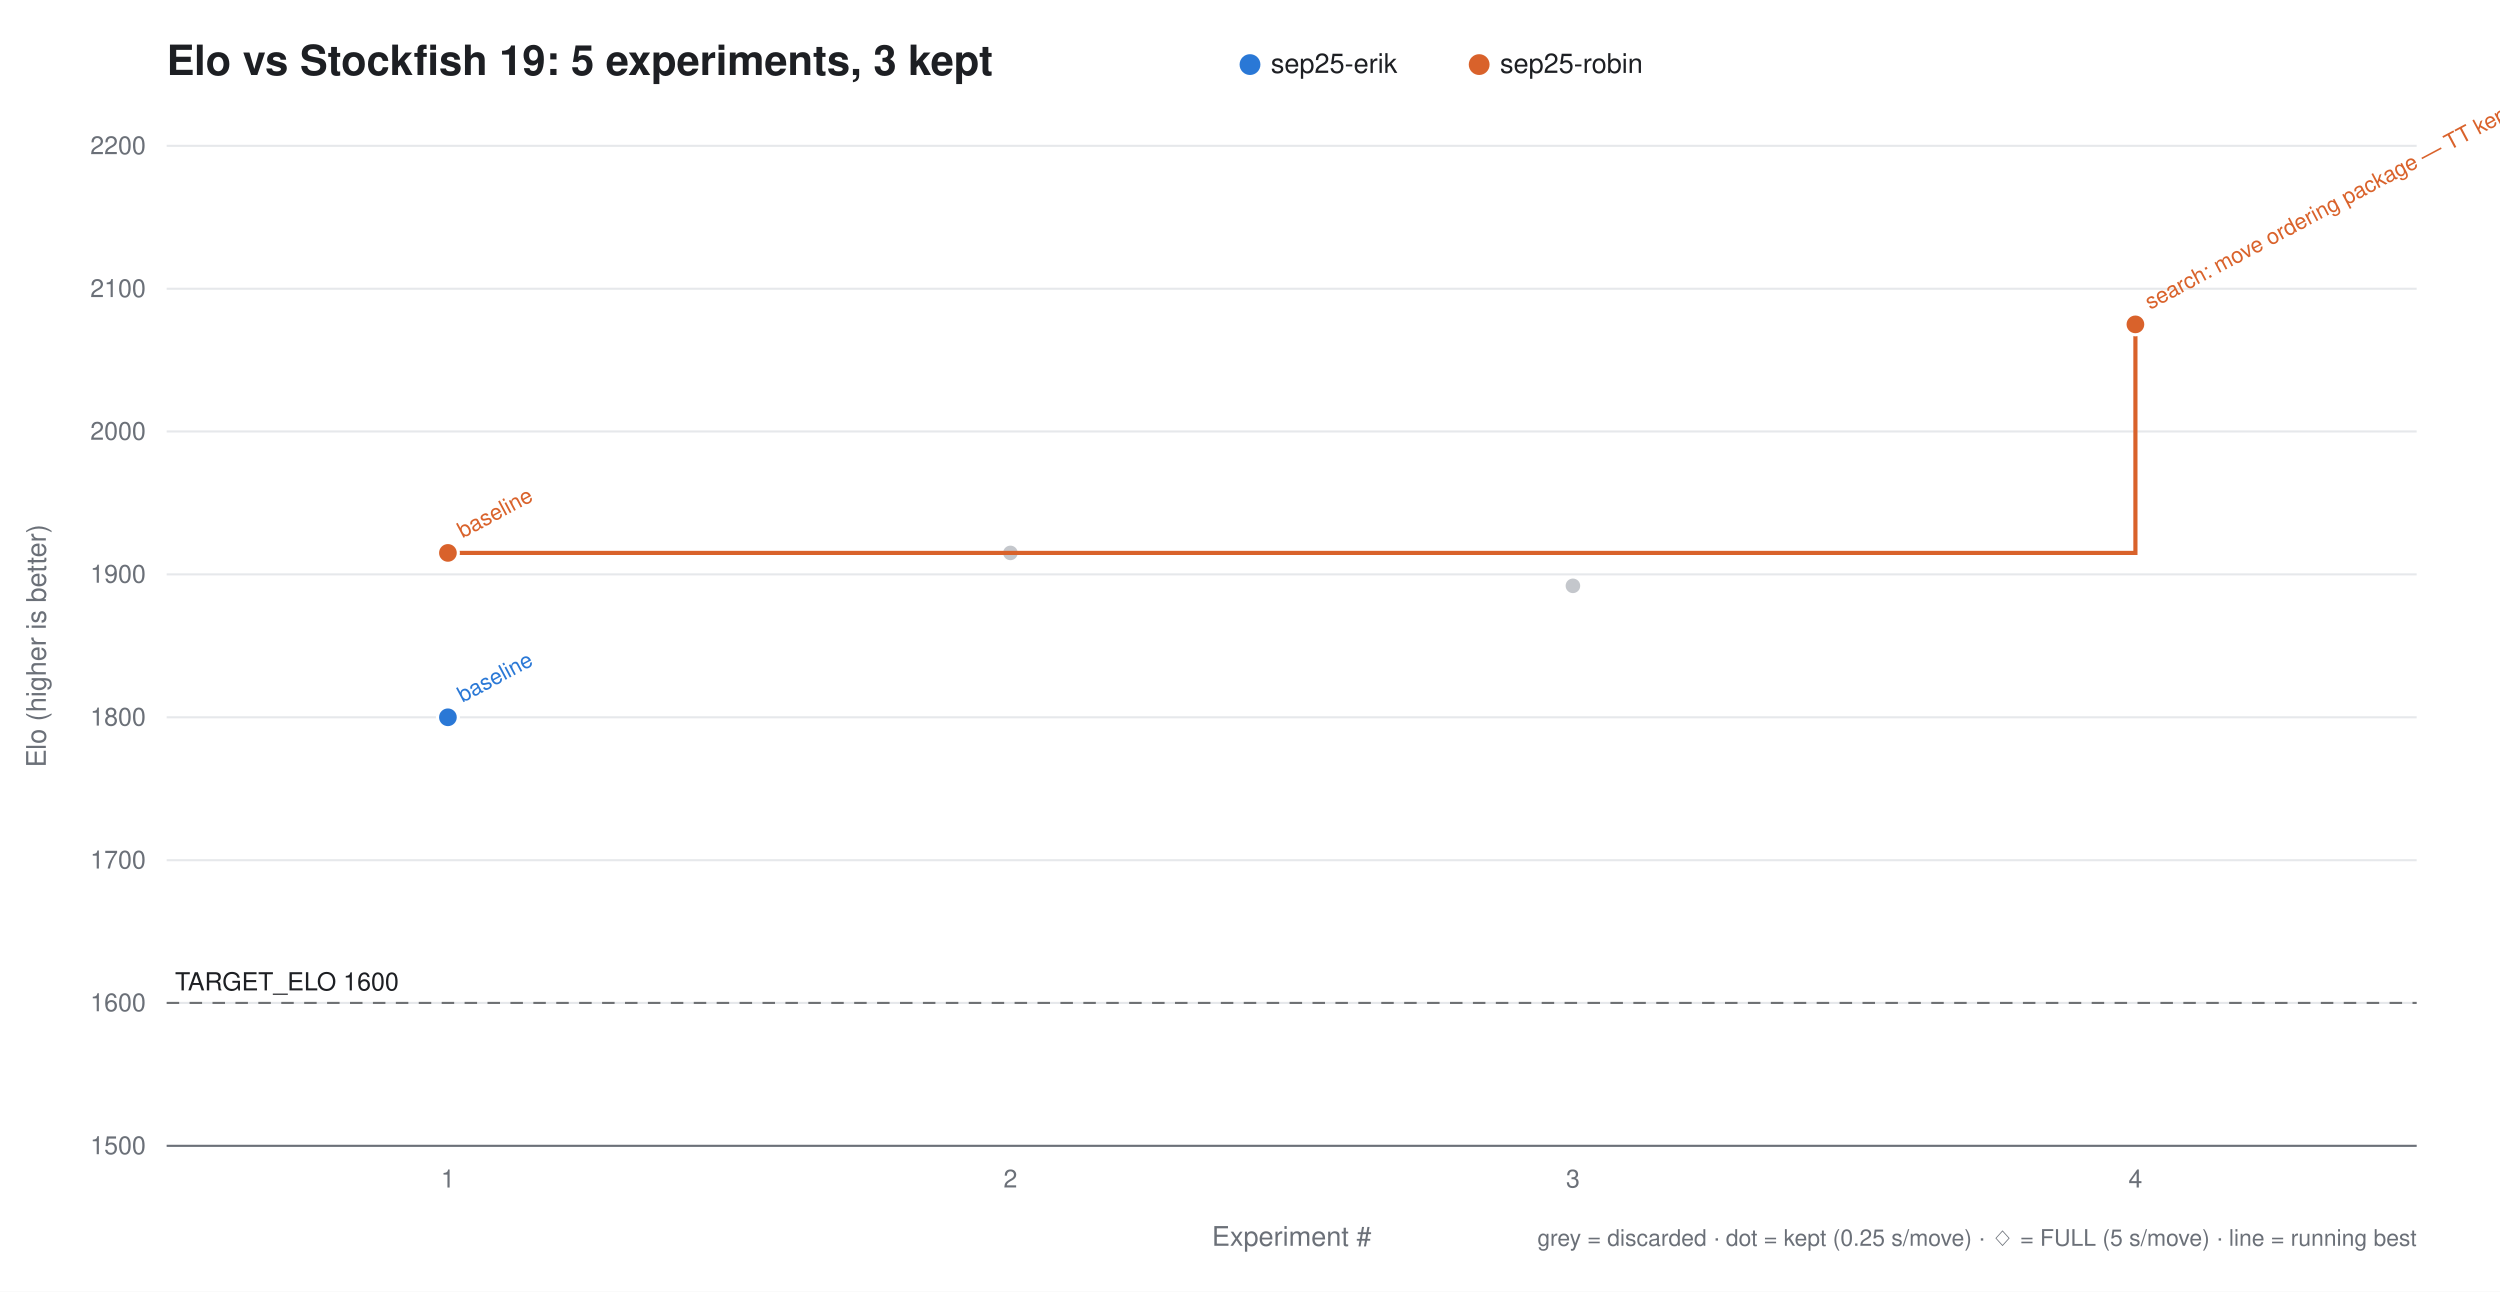
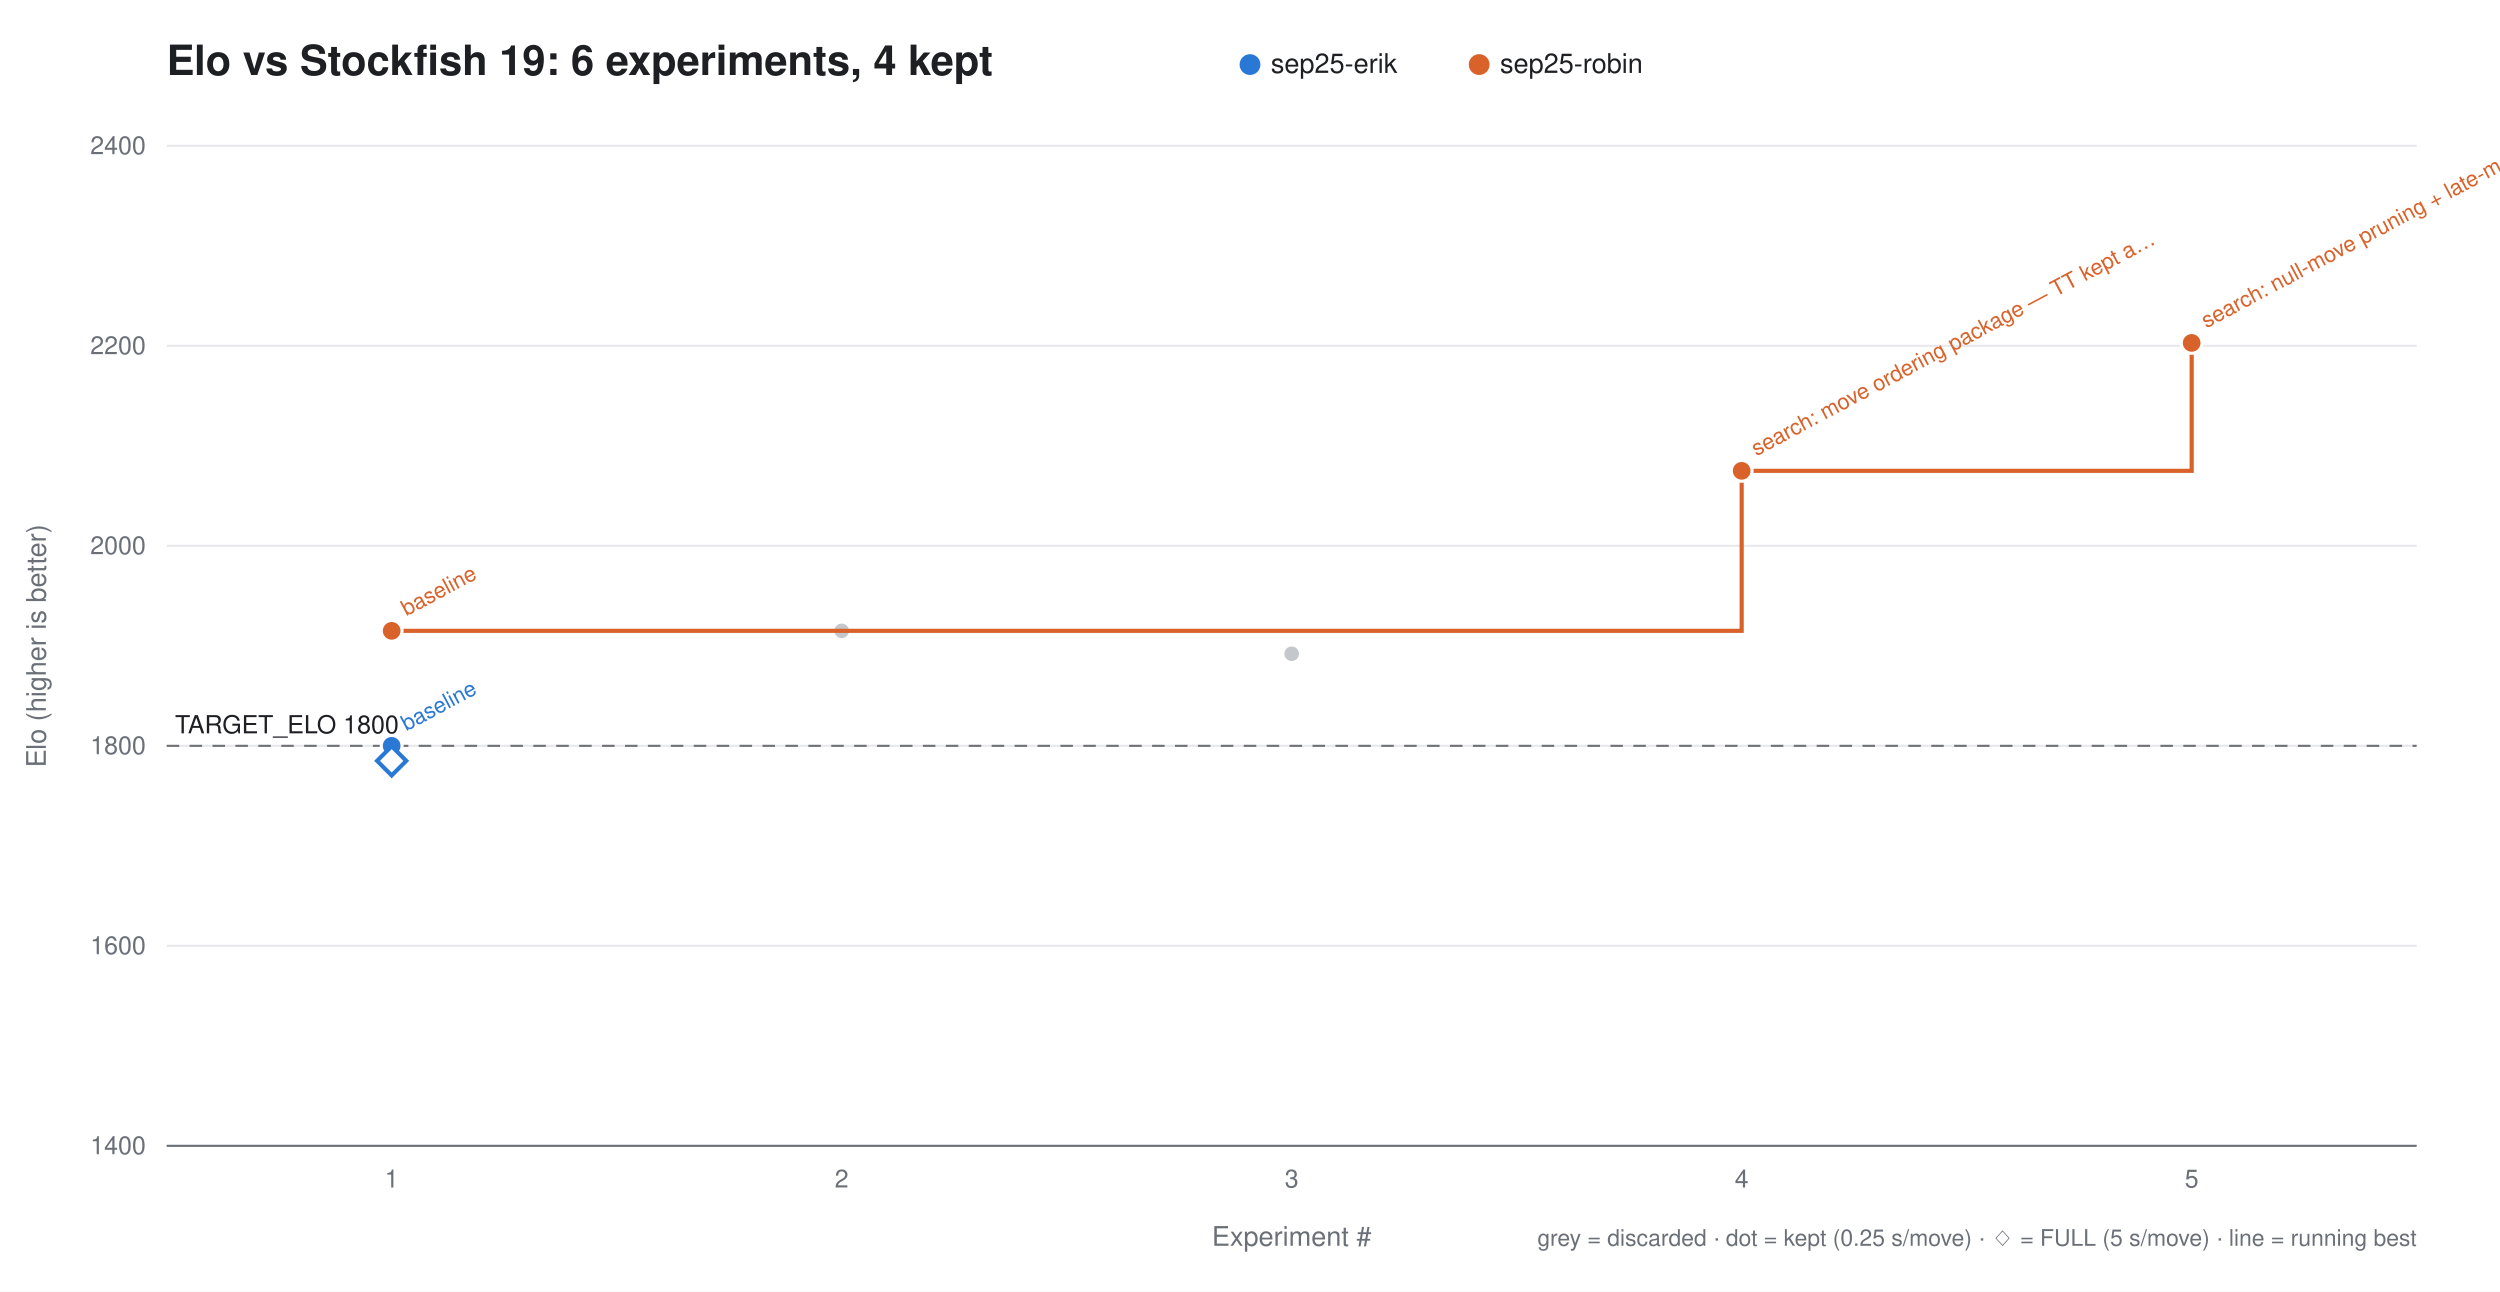
<svg xmlns="http://www.w3.org/2000/svg" width="1200" height="620" viewBox="0 0 1200 620" font-family="-apple-system,Segoe UI,Helvetica,Arial,sans-serif">
  <rect width="1200" height="620" fill="#ffffff" />
-   <text x="80" y="36" font-size="20" font-weight="600" fill="#1d1f23">Elo vs Stockfish 19: 5 experiments, 3 kept</text>
+   <text x="80" y="36" font-size="20" font-weight="600" fill="#1d1f23">Elo vs Stockfish 19: 6 experiments, 4 kept</text>
  <line x1="80" x2="1160" y1="550.0" y2="550.0" stroke="#e6e8eb" />
-   <text x="70" y="554.0" font-size="12" text-anchor="end" fill="#6b7078">1500</text>
-   <line x1="80" x2="1160" y1="481.4" y2="481.4" stroke="#e6e8eb" />
-   <text x="70" y="485.4" font-size="12" text-anchor="end" fill="#6b7078">1600</text>
-   <line x1="80" x2="1160" y1="412.9" y2="412.9" stroke="#e6e8eb" />
-   <text x="70" y="416.9" font-size="12" text-anchor="end" fill="#6b7078">1700</text>
-   <line x1="80" x2="1160" y1="344.3" y2="344.3" stroke="#e6e8eb" />
-   <text x="70" y="348.3" font-size="12" text-anchor="end" fill="#6b7078">1800</text>
-   <line x1="80" x2="1160" y1="275.7" y2="275.7" stroke="#e6e8eb" />
-   <text x="70" y="279.7" font-size="12" text-anchor="end" fill="#6b7078">1900</text>
-   <line x1="80" x2="1160" y1="207.1" y2="207.1" stroke="#e6e8eb" />
-   <text x="70" y="211.1" font-size="12" text-anchor="end" fill="#6b7078">2000</text>
-   <line x1="80" x2="1160" y1="138.6" y2="138.6" stroke="#e6e8eb" />
-   <text x="70" y="142.6" font-size="12" text-anchor="end" fill="#6b7078">2100</text>
+   <text x="70" y="554.0" font-size="12" text-anchor="end" fill="#6b7078">1400</text>
+   <line x1="80" x2="1160" y1="454.0" y2="454.0" stroke="#e6e8eb" />
+   <text x="70" y="458.0" font-size="12" text-anchor="end" fill="#6b7078">1600</text>
+   <line x1="80" x2="1160" y1="358.0" y2="358.0" stroke="#e6e8eb" />
+   <text x="70" y="362.0" font-size="12" text-anchor="end" fill="#6b7078">1800</text>
+   <line x1="80" x2="1160" y1="262.0" y2="262.0" stroke="#e6e8eb" />
+   <text x="70" y="266.0" font-size="12" text-anchor="end" fill="#6b7078">2000</text>
+   <line x1="80" x2="1160" y1="166.0" y2="166.0" stroke="#e6e8eb" />
+   <text x="70" y="170.0" font-size="12" text-anchor="end" fill="#6b7078">2200</text>
  <line x1="80" x2="1160" y1="70.0" y2="70.0" stroke="#e6e8eb" />
-   <text x="70" y="74.0" font-size="12" text-anchor="end" fill="#6b7078">2200</text>
-   <text x="215.0" y="570" font-size="12" text-anchor="middle" fill="#6b7078">1</text>
-   <text x="485.0" y="570" font-size="12" text-anchor="middle" fill="#6b7078">2</text>
-   <text x="755.0" y="570" font-size="12" text-anchor="middle" fill="#6b7078">3</text>
-   <text x="1025.0" y="570" font-size="12" text-anchor="middle" fill="#6b7078">4</text>
+   <text x="70" y="74.0" font-size="12" text-anchor="end" fill="#6b7078">2400</text>
+   <text x="188.0" y="570" font-size="12" text-anchor="middle" fill="#6b7078">1</text>
+   <text x="404.0" y="570" font-size="12" text-anchor="middle" fill="#6b7078">2</text>
+   <text x="620.0" y="570" font-size="12" text-anchor="middle" fill="#6b7078">3</text>
+   <text x="836.0" y="570" font-size="12" text-anchor="middle" fill="#6b7078">4</text>
+   <text x="1052.0" y="570" font-size="12" text-anchor="middle" fill="#6b7078">5</text>
  <line x1="80" x2="1160" y1="550" y2="550" stroke="#6b7078" />
  <text x="620.0" y="598" font-size="13" text-anchor="middle" fill="#6b7078">Experiment #</text>
  <text x="22" y="310.0" font-size="13" text-anchor="middle" fill="#6b7078" transform="rotate(-90 22 310.0)">Elo (higher is better)</text>
-   <line x1="80" x2="1160" y1="481.4" y2="481.4" stroke="#1d1f23" stroke-dasharray="6 5" opacity="0.6" />
-   <text x="84" y="475.4" font-size="12" fill="#1d1f23">TARGET_ELO 1600</text>
+   <line x1="80" x2="1160" y1="358.0" y2="358.0" stroke="#1d1f23" stroke-dasharray="6 5" opacity="0.6" />
+   <text x="84" y="352.0" font-size="12" fill="#1d1f23">TARGET_ELO 1800</text>
  <circle cx="600" cy="31" r="5" fill="#2a78d6" />
  <text x="610" y="35" font-size="13" fill="#1d1f23">sep25-erik</text>
-   <path d="M215.0,344.3 L215.0,344.3" fill="none" stroke="#2a78d6" stroke-width="2" />
-   <circle cx="215.0" cy="344.3" r="5" fill="#2a78d6" stroke="#ffffff" stroke-width="1.5" />
-   <text x="222.0" y="337.3" font-size="10.5" fill="#2a78d6" transform="rotate(-28 222.0 337.3)">baseline</text>
+   <path d="M188.0,358.0 L188.0,358.0" fill="none" stroke="#2a78d6" stroke-width="2" />
+   <circle cx="188.0" cy="358.0" r="5" fill="#2a78d6" stroke="#ffffff" stroke-width="1.5" />
+   <text x="195.0" y="351.0" font-size="10.5" fill="#2a78d6" transform="rotate(-28 195.0 351.0)">baseline</text>
+   <path d="M188.0,358.2 L195.0,365.2 L188.0,372.2 L181.0,365.2 Z" fill="#ffffff" stroke="#2a78d6" stroke-width="2" />
  <circle cx="710" cy="31" r="5" fill="#d9622b" />
  <text x="720" y="35" font-size="13" fill="#1d1f23">sep25-robin</text>
-   <circle cx="485.0" cy="265.4" r="3.5" fill="#c4c7cc" />
-   <circle cx="755.0" cy="281.2" r="3.5" fill="#c4c7cc" />
-   <path d="M215.0,265.4 L1025.0,265.4 L1025.0,155.7 L1025.0,155.7" fill="none" stroke="#d9622b" stroke-width="2" />
-   <circle cx="215.0" cy="265.4" r="5" fill="#d9622b" stroke="#ffffff" stroke-width="1.5" />
-   <text x="222.0" y="258.4" font-size="10.5" fill="#d9622b" transform="rotate(-28 222.0 258.4)">baseline</text>
-   <circle cx="1025.0" cy="155.7" r="5" fill="#d9622b" stroke="#ffffff" stroke-width="1.5" />
-   <text x="1032.0" y="148.7" font-size="10.5" fill="#d9622b" transform="rotate(-28 1032.0 148.7)">search: move ordering package — TT kept a…</text>
+   <circle cx="404.0" cy="302.8" r="3.5" fill="#c4c7cc" />
+   <circle cx="620.0" cy="313.8" r="3.5" fill="#c4c7cc" />
+   <path d="M188.0,302.8 L836.0,302.8 L836.0,226.0 L1052.0,226.0 L1052.0,164.6 L1052.0,164.6" fill="none" stroke="#d9622b" stroke-width="2" />
+   <circle cx="188.0" cy="302.8" r="5" fill="#d9622b" stroke="#ffffff" stroke-width="1.5" />
+   <text x="195.0" y="295.8" font-size="10.5" fill="#d9622b" transform="rotate(-28 195.0 295.8)">baseline</text>
+   <circle cx="836.0" cy="226.0" r="5" fill="#d9622b" stroke="#ffffff" stroke-width="1.5" />
+   <text x="843.0" y="219.0" font-size="10.5" fill="#d9622b" transform="rotate(-28 843.0 219.0)">search: move ordering package — TT kept a…</text>
+   <circle cx="1052.0" cy="164.6" r="5" fill="#d9622b" stroke="#ffffff" stroke-width="1.5" />
+   <text x="1059.0" y="157.6" font-size="10.5" fill="#d9622b" transform="rotate(-28 1059.0 157.6)">search: null-move pruning + late-move red…</text>
  <text x="1160" y="598" font-size="11" text-anchor="end" fill="#6b7078">grey = discarded · dot = kept (0.25 s/move) · ◇ = FULL (5 s/move) · line = running best</text>
</svg>
